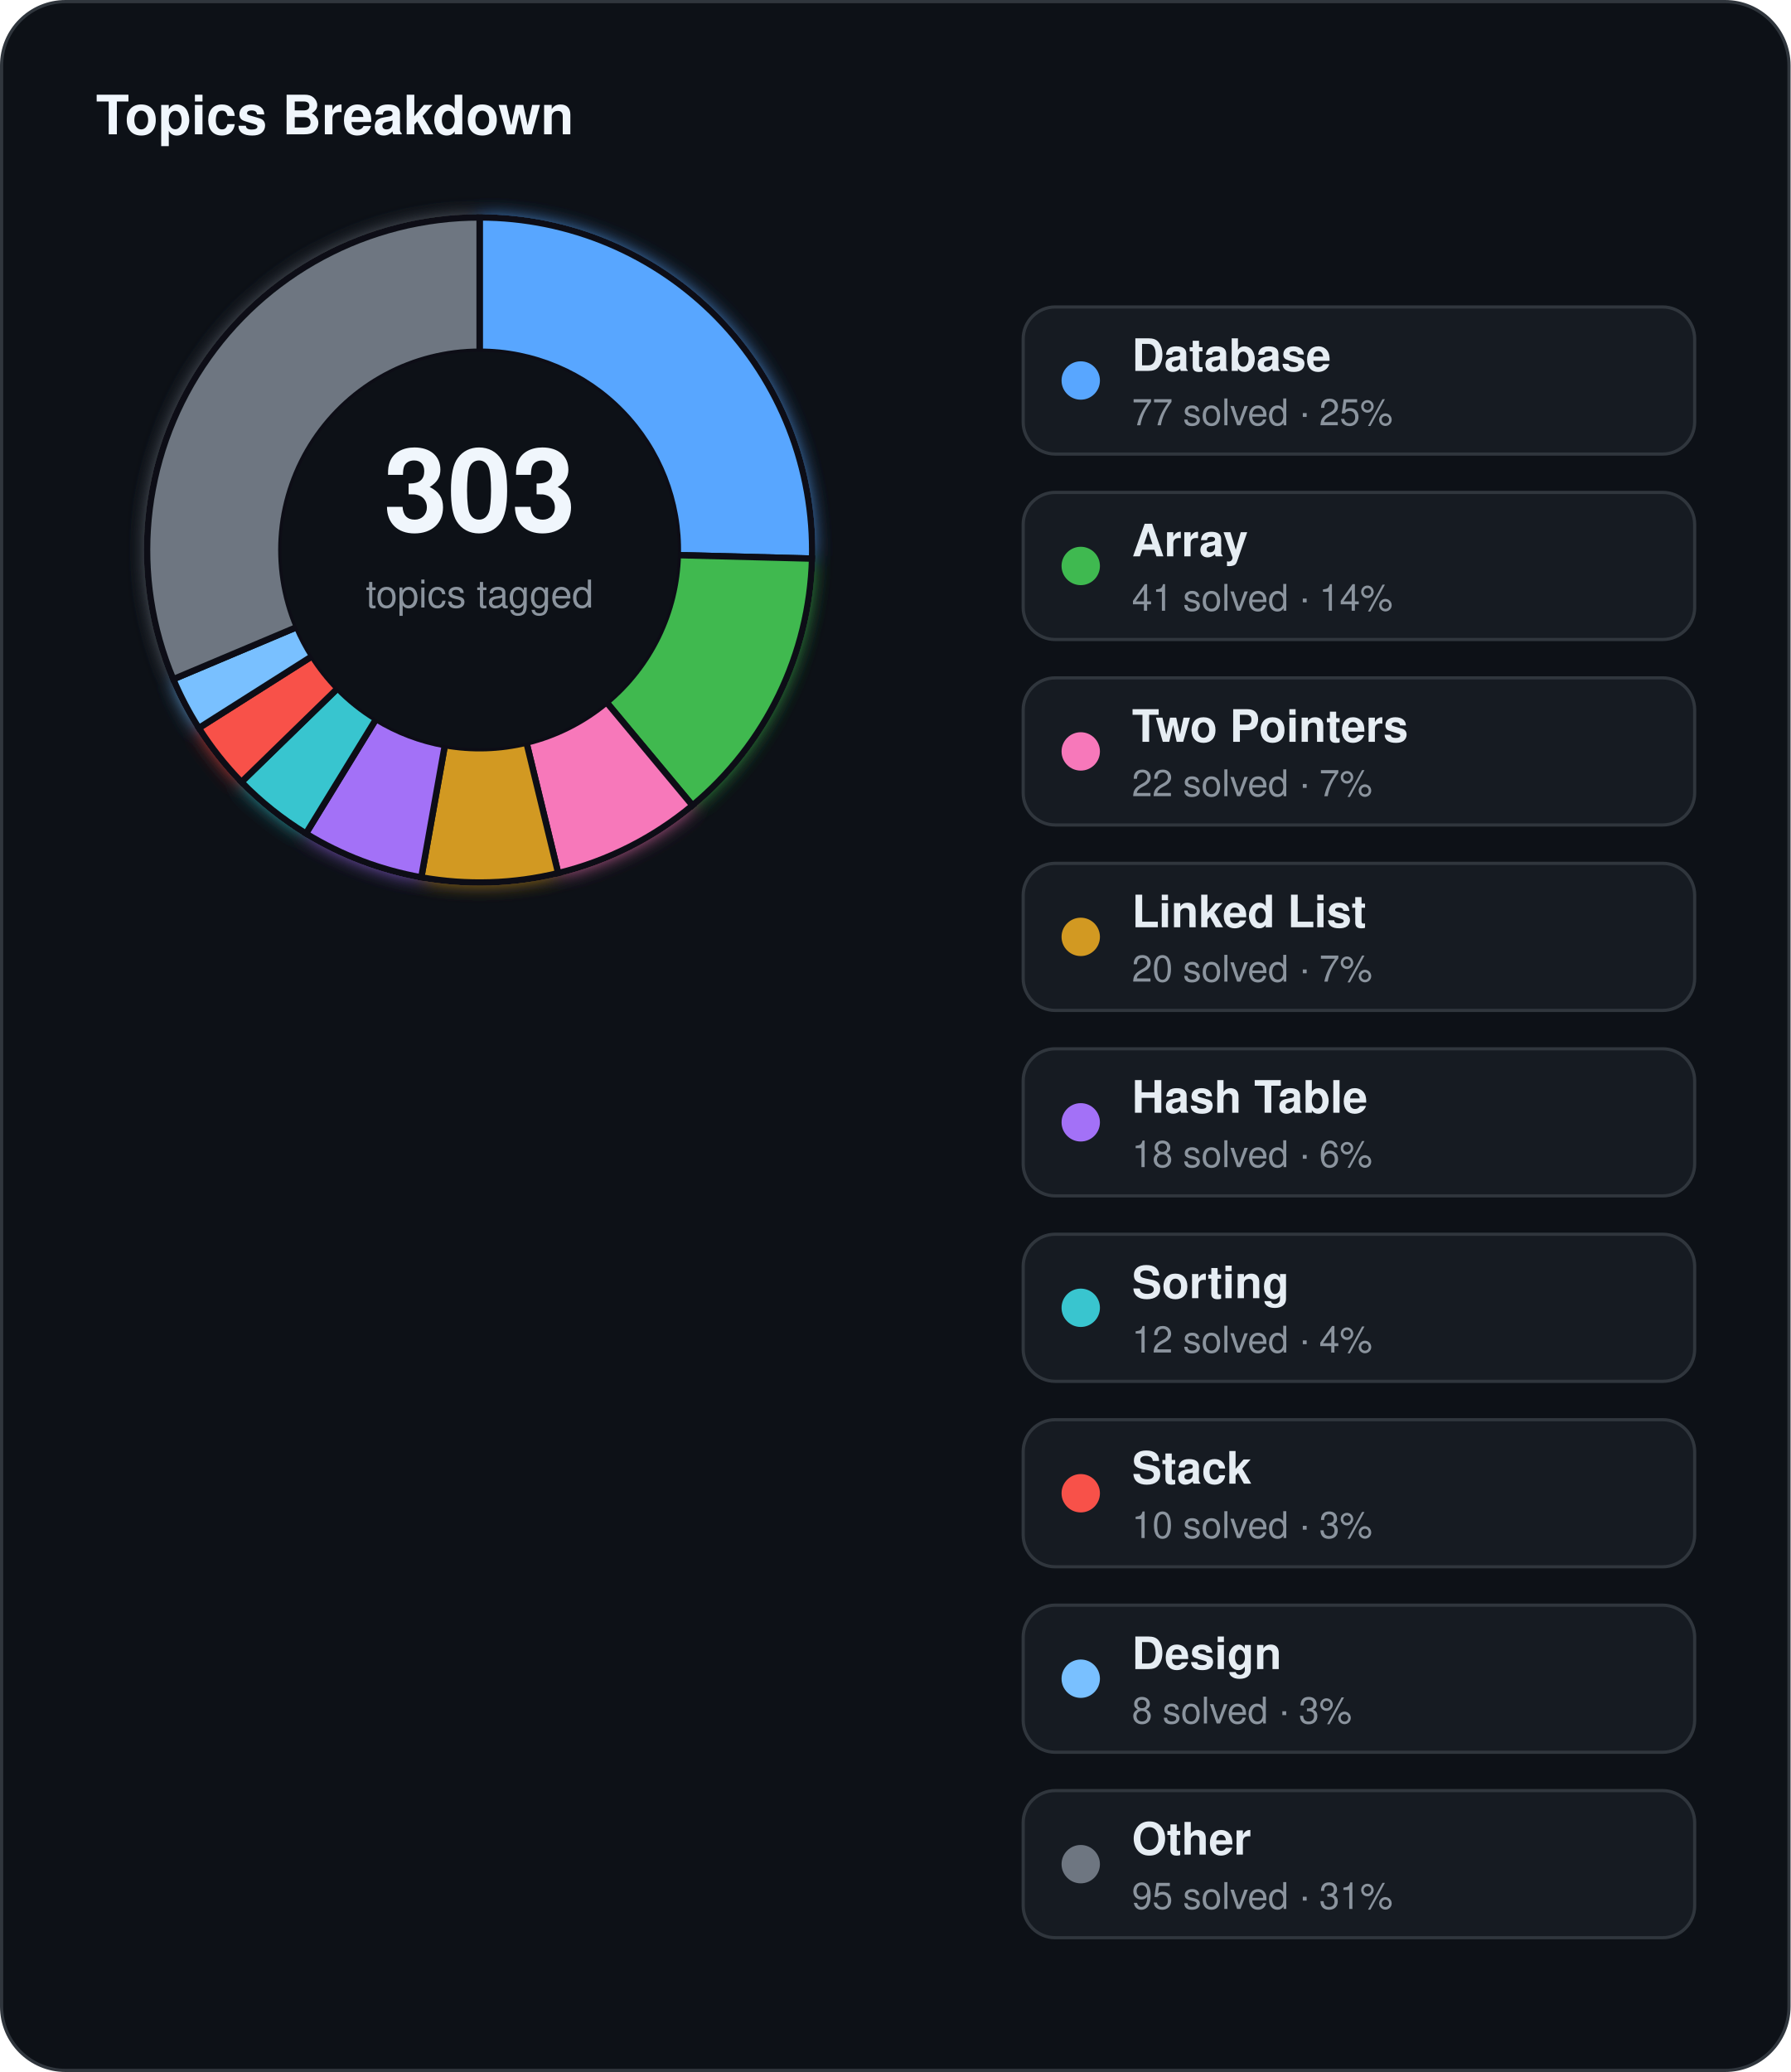
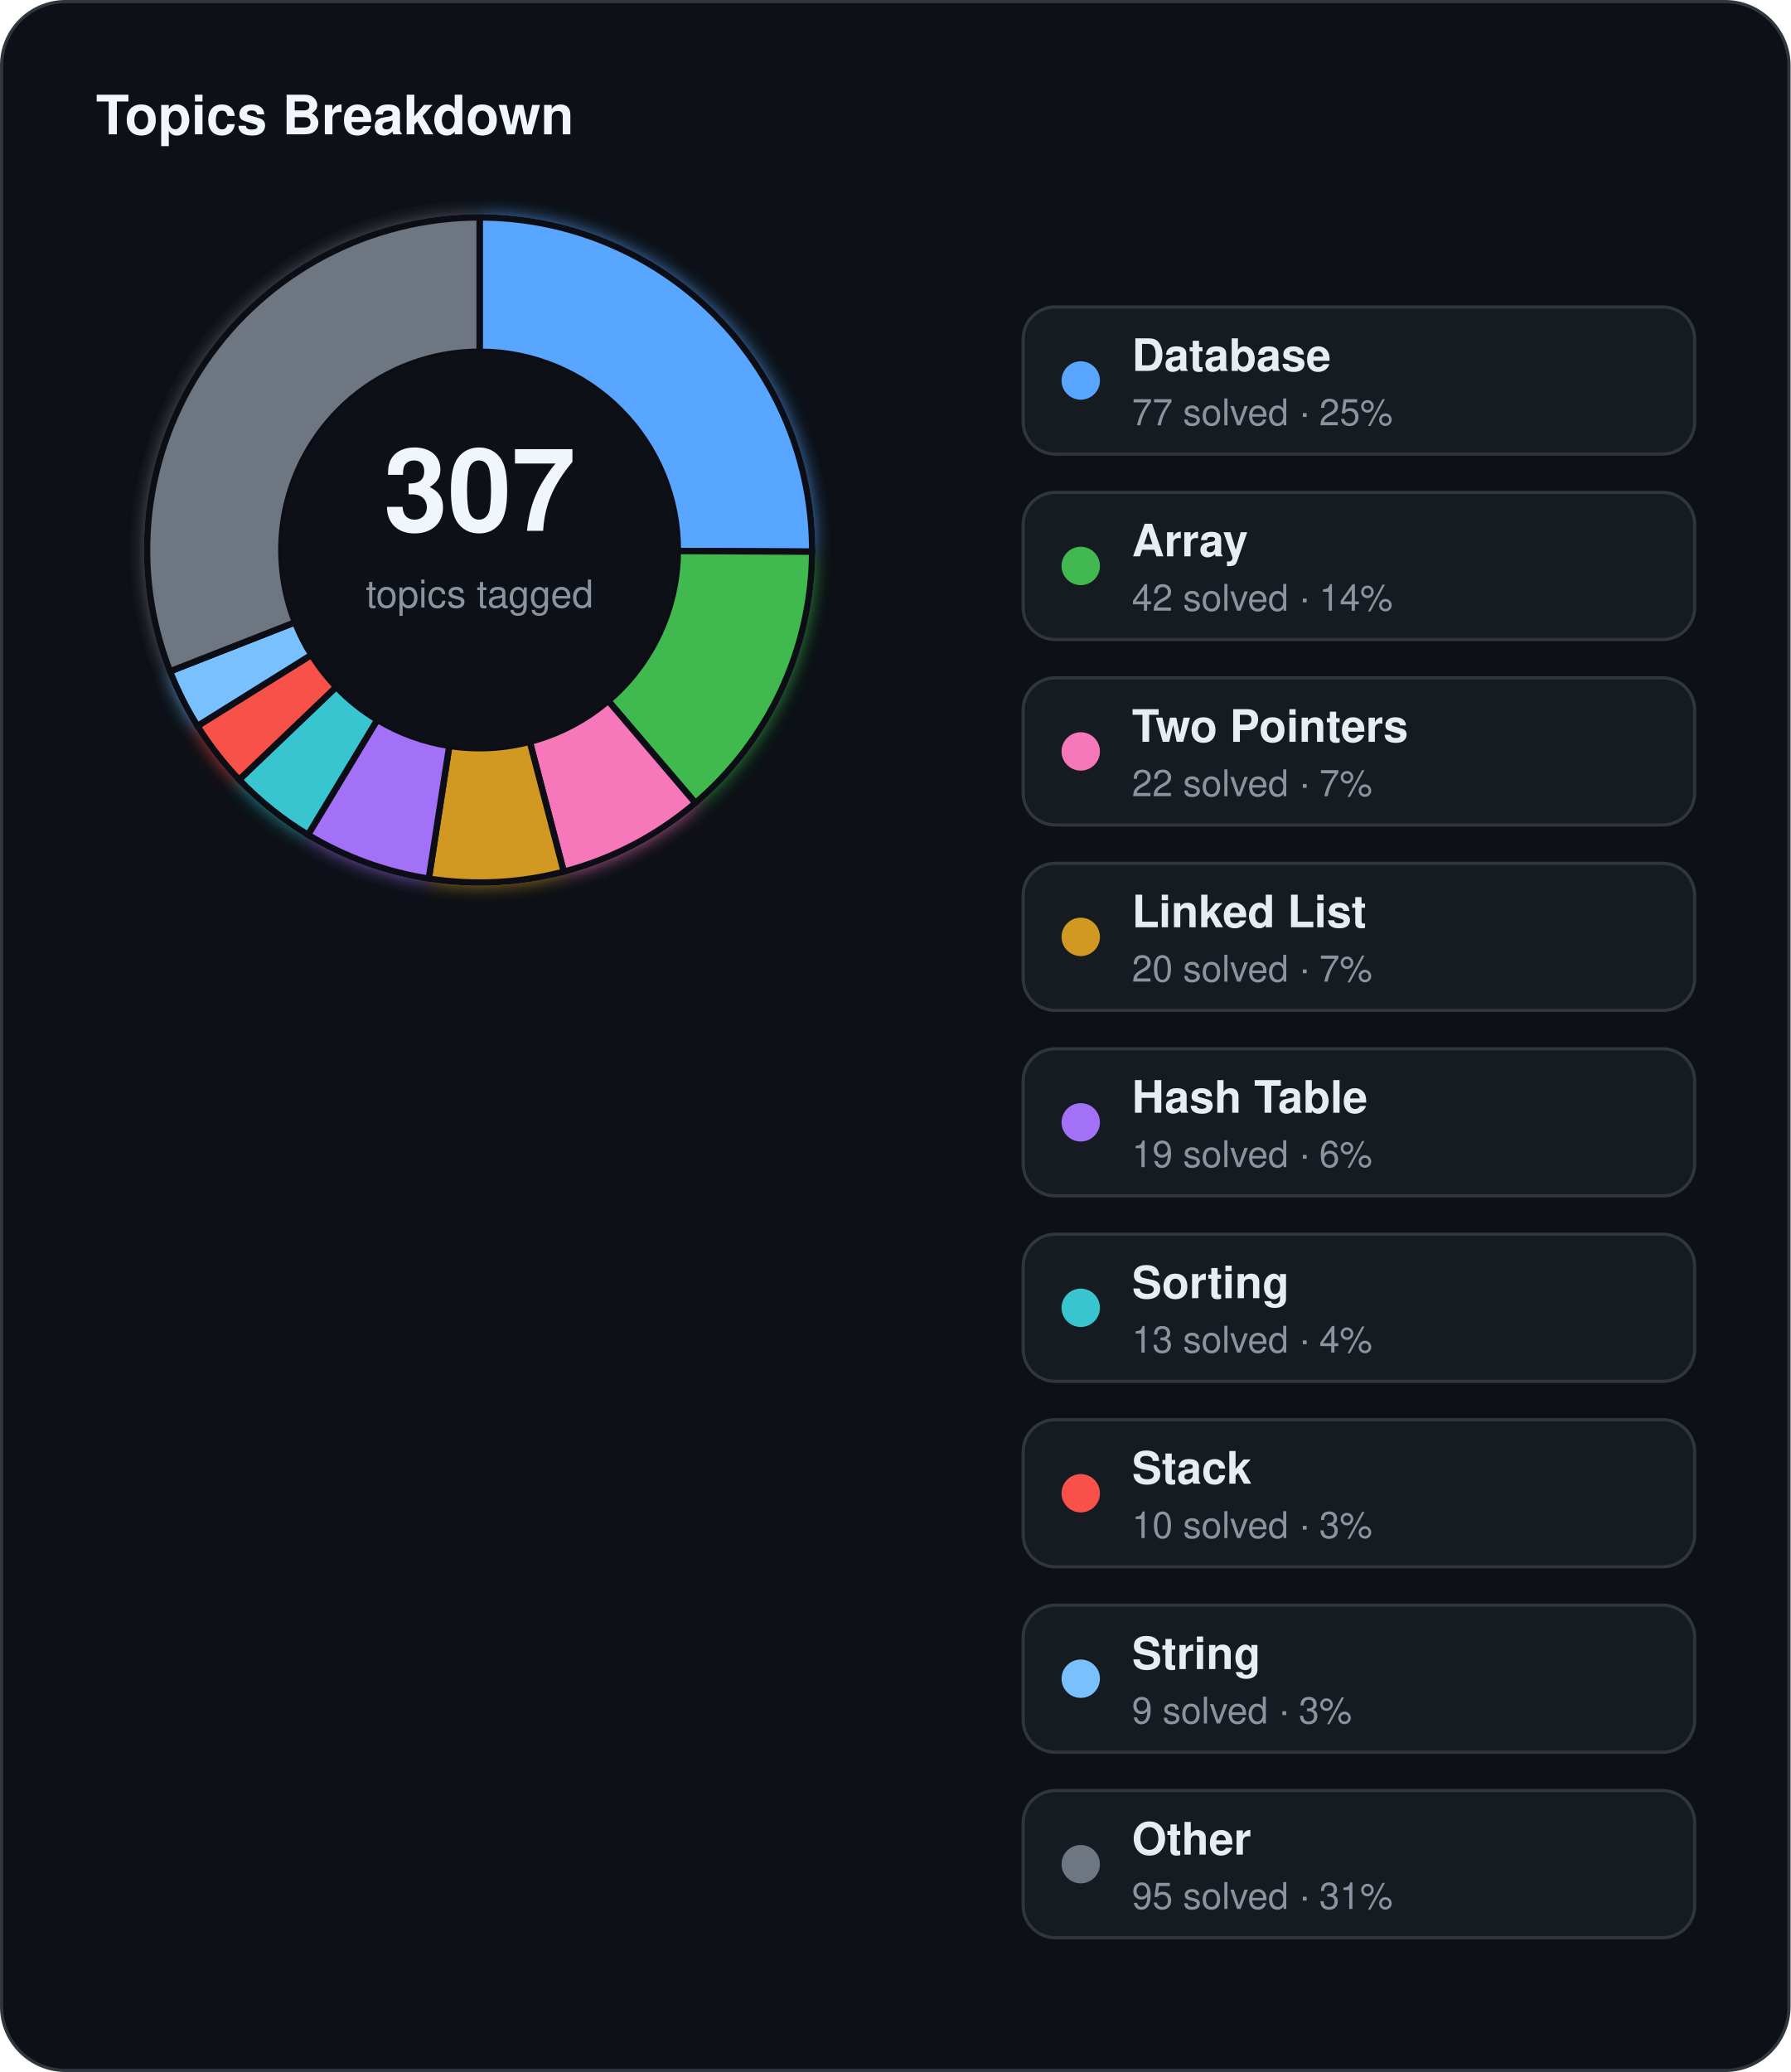
<svg xmlns="http://www.w3.org/2000/svg" width="560" height="648" viewBox="0 0 560 648">
  <defs>
    <filter id="topics-glow" x="-60%" y="-60%" width="220%" height="220%">
      <feGaussianBlur stdDeviation="3" result="blur" />
      <feMerge>
        <feMergeNode in="blur" />
        <feMergeNode in="SourceGraphic" />
      </feMerge>
    </filter>
  </defs>
  <rect x="0.5" y="0.5" width="559" height="647" rx="20" fill="#0d1117" stroke="#30363d" stroke-width="1" />
  <text x="30" y="42" fill="#f0f6fc" font-family="Segoe UI, Helvetica, Arial, sans-serif" font-size="17" font-weight="700">Topics Breakdown</text>
  <g filter="url(#topics-glow)">
-     <path d="M 150.00,68.00 A 104,104 0 0 1 253.97,174.70 L 211.98,173.61 A 62,62 0 0 0 150.00,110.00 Z" fill="#58a6ff" stroke="#0d1117" stroke-width="2" />
-     <path d="M 253.97,174.70 A 104,104 0 0 1 216.57,251.90 L 189.69,219.63 A 62,62 0 0 0 211.98,173.61 Z" fill="#3fb950" stroke="#0d1117" stroke-width="2" />
-     <path d="M 216.57,251.90 A 104,104 0 0 1 174.57,273.06 L 164.65,232.25 A 62,62 0 0 0 189.69,219.63 Z" fill="#f778ba" stroke="#0d1117" stroke-width="2" />
-     <path d="M 174.57,273.06 A 104,104 0 0 1 131.76,274.39 L 139.13,233.04 A 62,62 0 0 0 164.65,232.25 Z" fill="#d29922" stroke="#0d1117" stroke-width="2" />
-     <path d="M 131.76,274.39 A 104,104 0 0 1 95.68,260.69 L 117.62,224.87 A 62,62 0 0 0 139.13,233.04 Z" fill="#a371f7" stroke="#0d1117" stroke-width="2" />
-     <path d="M 95.68,260.69 A 104,104 0 0 1 75.51,244.58 L 105.59,215.27 A 62,62 0 0 0 117.62,224.87 Z" fill="#39c5cf" stroke="#0d1117" stroke-width="2" />
-     <path d="M 75.51,244.58 A 104,104 0 0 1 62.17,227.69 L 97.64,205.20 A 62,62 0 0 0 105.59,215.27 Z" fill="#f85149" stroke="#0d1117" stroke-width="2" />
-     <path d="M 62.17,227.69 A 104,104 0 0 1 54.18,212.42 L 92.87,196.10 A 62,62 0 0 0 97.64,205.20 Z" fill="#79c0ff" stroke="#0d1117" stroke-width="2" />
-     <path d="M 54.18,212.42 A 104,104 0 0 1 150.00,68.00 L 150.00,110.00 A 62,62 0 0 0 92.87,196.10 Z" fill="#6e7681" stroke="#0d1117" stroke-width="2" />
+     <path d="M 150.00,68.00 A 104,104 0 0 1 254.00,172.53 L 212.00,172.32 A 62,62 0 0 0 150.00,110.00 Z" fill="#58a6ff" stroke="#0d1117" stroke-width="2" />
+     <path d="M 254.00,172.53 A 104,104 0 0 1 217.48,251.13 L 190.23,219.18 A 62,62 0 0 0 212.00,172.32 Z" fill="#3fb950" stroke="#0d1117" stroke-width="2" />
+     <path d="M 217.48,251.13 A 104,104 0 0 1 176.32,272.62 L 165.69,231.98 A 62,62 0 0 0 190.23,219.18 Z" fill="#f778ba" stroke="#0d1117" stroke-width="2" />
+     <path d="M 176.32,272.62 A 104,104 0 0 1 134.10,274.78 L 140.52,233.27 A 62,62 0 0 0 165.69,231.98 Z" fill="#d29922" stroke="#0d1117" stroke-width="2" />
+     <path d="M 134.10,274.78 A 104,104 0 0 1 96.32,261.08 L 118.00,225.10 A 62,62 0 0 0 140.52,233.27 Z" fill="#a371f7" stroke="#0d1117" stroke-width="2" />
+     <path d="M 96.32,261.08 A 104,104 0 0 1 74.79,243.83 L 105.16,214.82 A 62,62 0 0 0 118.00,225.10 Z" fill="#39c5cf" stroke="#0d1117" stroke-width="2" />
+     <path d="M 74.79,243.83 A 104,104 0 0 1 61.76,227.04 L 97.39,204.81 A 62,62 0 0 0 105.16,214.82 Z" fill="#f85149" stroke="#0d1117" stroke-width="2" />
+     <path d="M 61.76,227.04 A 104,104 0 0 1 53.17,209.95 L 92.27,194.62 A 62,62 0 0 0 97.39,204.81 Z" fill="#79c0ff" stroke="#0d1117" stroke-width="2" />
+     <path d="M 53.17,209.95 A 104,104 0 0 1 150.00,68.00 L 150.00,110.00 A 62,62 0 0 0 92.27,194.62 Z" fill="#6e7681" stroke="#0d1117" stroke-width="2" />
  </g>
  <circle cx="150" cy="172" r="62" fill="#0d1117" />
-   <text x="150" y="166" text-anchor="middle" fill="#f0f6fc" font-family="Segoe UI, Helvetica, Arial, sans-serif" font-size="36" font-weight="700">303</text>
+   <text x="150" y="166" text-anchor="middle" fill="#f0f6fc" font-family="Segoe UI, Helvetica, Arial, sans-serif" font-size="36" font-weight="700">307</text>
  <text x="150" y="190" text-anchor="middle" fill="#8b949e" font-family="Segoe UI, Helvetica, Arial, sans-serif" font-size="12">topics tagged</text>
  <rect x="320" y="96" width="210" height="46" rx="10" fill="#161b22" stroke="#30363d" stroke-width="1" />
  <circle cx="338" cy="119" r="6" fill="#58a6ff" />
  <text x="354" y="116" fill="#e6edf3" font-family="Segoe UI, Helvetica, Arial, sans-serif" font-size="14" font-weight="600">Database</text>
  <text x="354" y="133" fill="#8b949e" font-family="Segoe UI, Helvetica, Arial, sans-serif" font-size="11.5">77 solved · 25%</text>
  <rect x="320" y="154" width="210" height="46" rx="10" fill="#161b22" stroke="#30363d" stroke-width="1" />
  <circle cx="338" cy="177" r="6" fill="#3fb950" />
  <text x="354" y="174" fill="#e6edf3" font-family="Segoe UI, Helvetica, Arial, sans-serif" font-size="14" font-weight="600">Array</text>
-   <text x="354" y="191" fill="#8b949e" font-family="Segoe UI, Helvetica, Arial, sans-serif" font-size="11.5">41 solved · 14%</text>
+   <text x="354" y="191" fill="#8b949e" font-family="Segoe UI, Helvetica, Arial, sans-serif" font-size="11.5">42 solved · 14%</text>
  <rect x="320" y="212" width="210" height="46" rx="10" fill="#161b22" stroke="#30363d" stroke-width="1" />
  <circle cx="338" cy="235" r="6" fill="#f778ba" />
  <text x="354" y="232" fill="#e6edf3" font-family="Segoe UI, Helvetica, Arial, sans-serif" font-size="14" font-weight="600">Two Pointers</text>
  <text x="354" y="249" fill="#8b949e" font-family="Segoe UI, Helvetica, Arial, sans-serif" font-size="11.5">22 solved · 7%</text>
  <rect x="320" y="270" width="210" height="46" rx="10" fill="#161b22" stroke="#30363d" stroke-width="1" />
  <circle cx="338" cy="293" r="6" fill="#d29922" />
  <text x="354" y="290" fill="#e6edf3" font-family="Segoe UI, Helvetica, Arial, sans-serif" font-size="14" font-weight="600">Linked List</text>
  <text x="354" y="307" fill="#8b949e" font-family="Segoe UI, Helvetica, Arial, sans-serif" font-size="11.5">20 solved · 7%</text>
  <rect x="320" y="328" width="210" height="46" rx="10" fill="#161b22" stroke="#30363d" stroke-width="1" />
  <circle cx="338" cy="351" r="6" fill="#a371f7" />
  <text x="354" y="348" fill="#e6edf3" font-family="Segoe UI, Helvetica, Arial, sans-serif" font-size="14" font-weight="600">Hash Table</text>
-   <text x="354" y="365" fill="#8b949e" font-family="Segoe UI, Helvetica, Arial, sans-serif" font-size="11.5">18 solved · 6%</text>
+   <text x="354" y="365" fill="#8b949e" font-family="Segoe UI, Helvetica, Arial, sans-serif" font-size="11.5">19 solved · 6%</text>
  <rect x="320" y="386" width="210" height="46" rx="10" fill="#161b22" stroke="#30363d" stroke-width="1" />
  <circle cx="338" cy="409" r="6" fill="#39c5cf" />
  <text x="354" y="406" fill="#e6edf3" font-family="Segoe UI, Helvetica, Arial, sans-serif" font-size="14" font-weight="600">Sorting</text>
-   <text x="354" y="423" fill="#8b949e" font-family="Segoe UI, Helvetica, Arial, sans-serif" font-size="11.5">12 solved · 4%</text>
+   <text x="354" y="423" fill="#8b949e" font-family="Segoe UI, Helvetica, Arial, sans-serif" font-size="11.5">13 solved · 4%</text>
  <rect x="320" y="444" width="210" height="46" rx="10" fill="#161b22" stroke="#30363d" stroke-width="1" />
  <circle cx="338" cy="467" r="6" fill="#f85149" />
  <text x="354" y="464" fill="#e6edf3" font-family="Segoe UI, Helvetica, Arial, sans-serif" font-size="14" font-weight="600">Stack</text>
  <text x="354" y="481" fill="#8b949e" font-family="Segoe UI, Helvetica, Arial, sans-serif" font-size="11.5">10 solved · 3%</text>
  <rect x="320" y="502" width="210" height="46" rx="10" fill="#161b22" stroke="#30363d" stroke-width="1" />
  <circle cx="338" cy="525" r="6" fill="#79c0ff" />
-   <text x="354" y="522" fill="#e6edf3" font-family="Segoe UI, Helvetica, Arial, sans-serif" font-size="14" font-weight="600">Design</text>
-   <text x="354" y="539" fill="#8b949e" font-family="Segoe UI, Helvetica, Arial, sans-serif" font-size="11.5">8 solved · 3%</text>
+   <text x="354" y="522" fill="#e6edf3" font-family="Segoe UI, Helvetica, Arial, sans-serif" font-size="14" font-weight="600">String</text>
+   <text x="354" y="539" fill="#8b949e" font-family="Segoe UI, Helvetica, Arial, sans-serif" font-size="11.5">9 solved · 3%</text>
  <rect x="320" y="560" width="210" height="46" rx="10" fill="#161b22" stroke="#30363d" stroke-width="1" />
  <circle cx="338" cy="583" r="6" fill="#6e7681" />
  <text x="354" y="580" fill="#e6edf3" font-family="Segoe UI, Helvetica, Arial, sans-serif" font-size="14" font-weight="600">Other</text>
  <text x="354" y="597" fill="#8b949e" font-family="Segoe UI, Helvetica, Arial, sans-serif" font-size="11.5">95 solved · 31%</text>
</svg>
